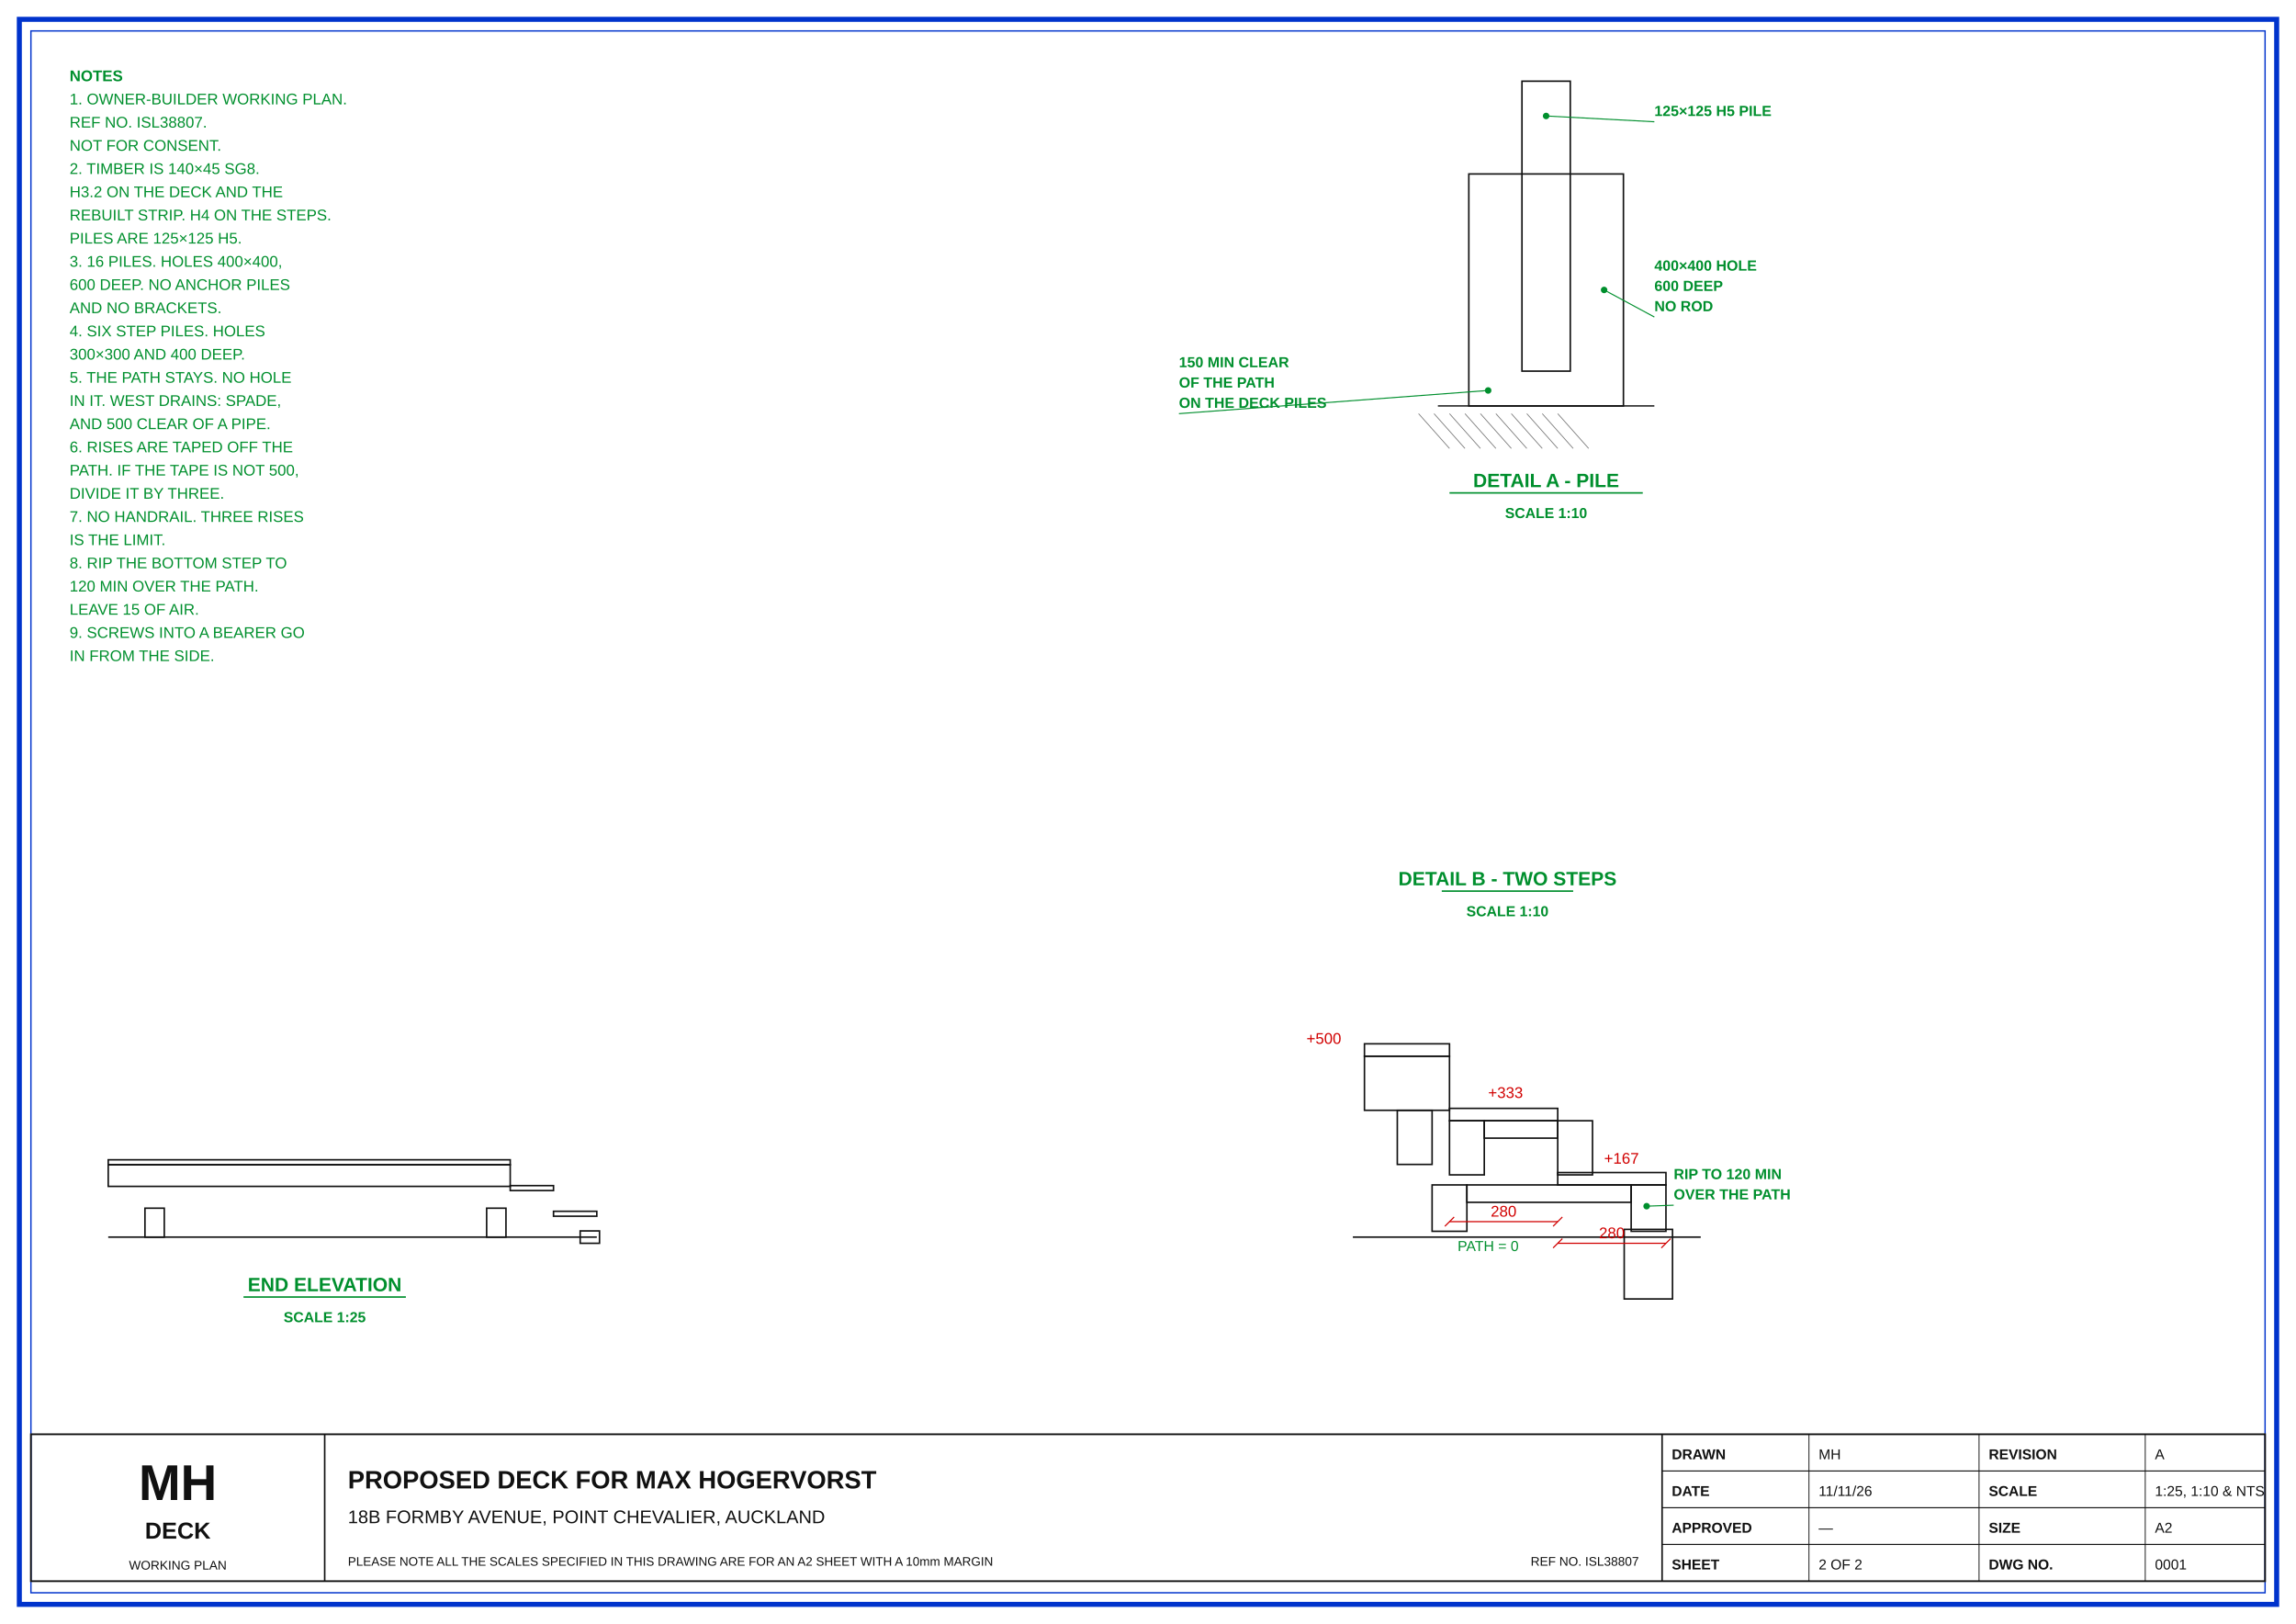
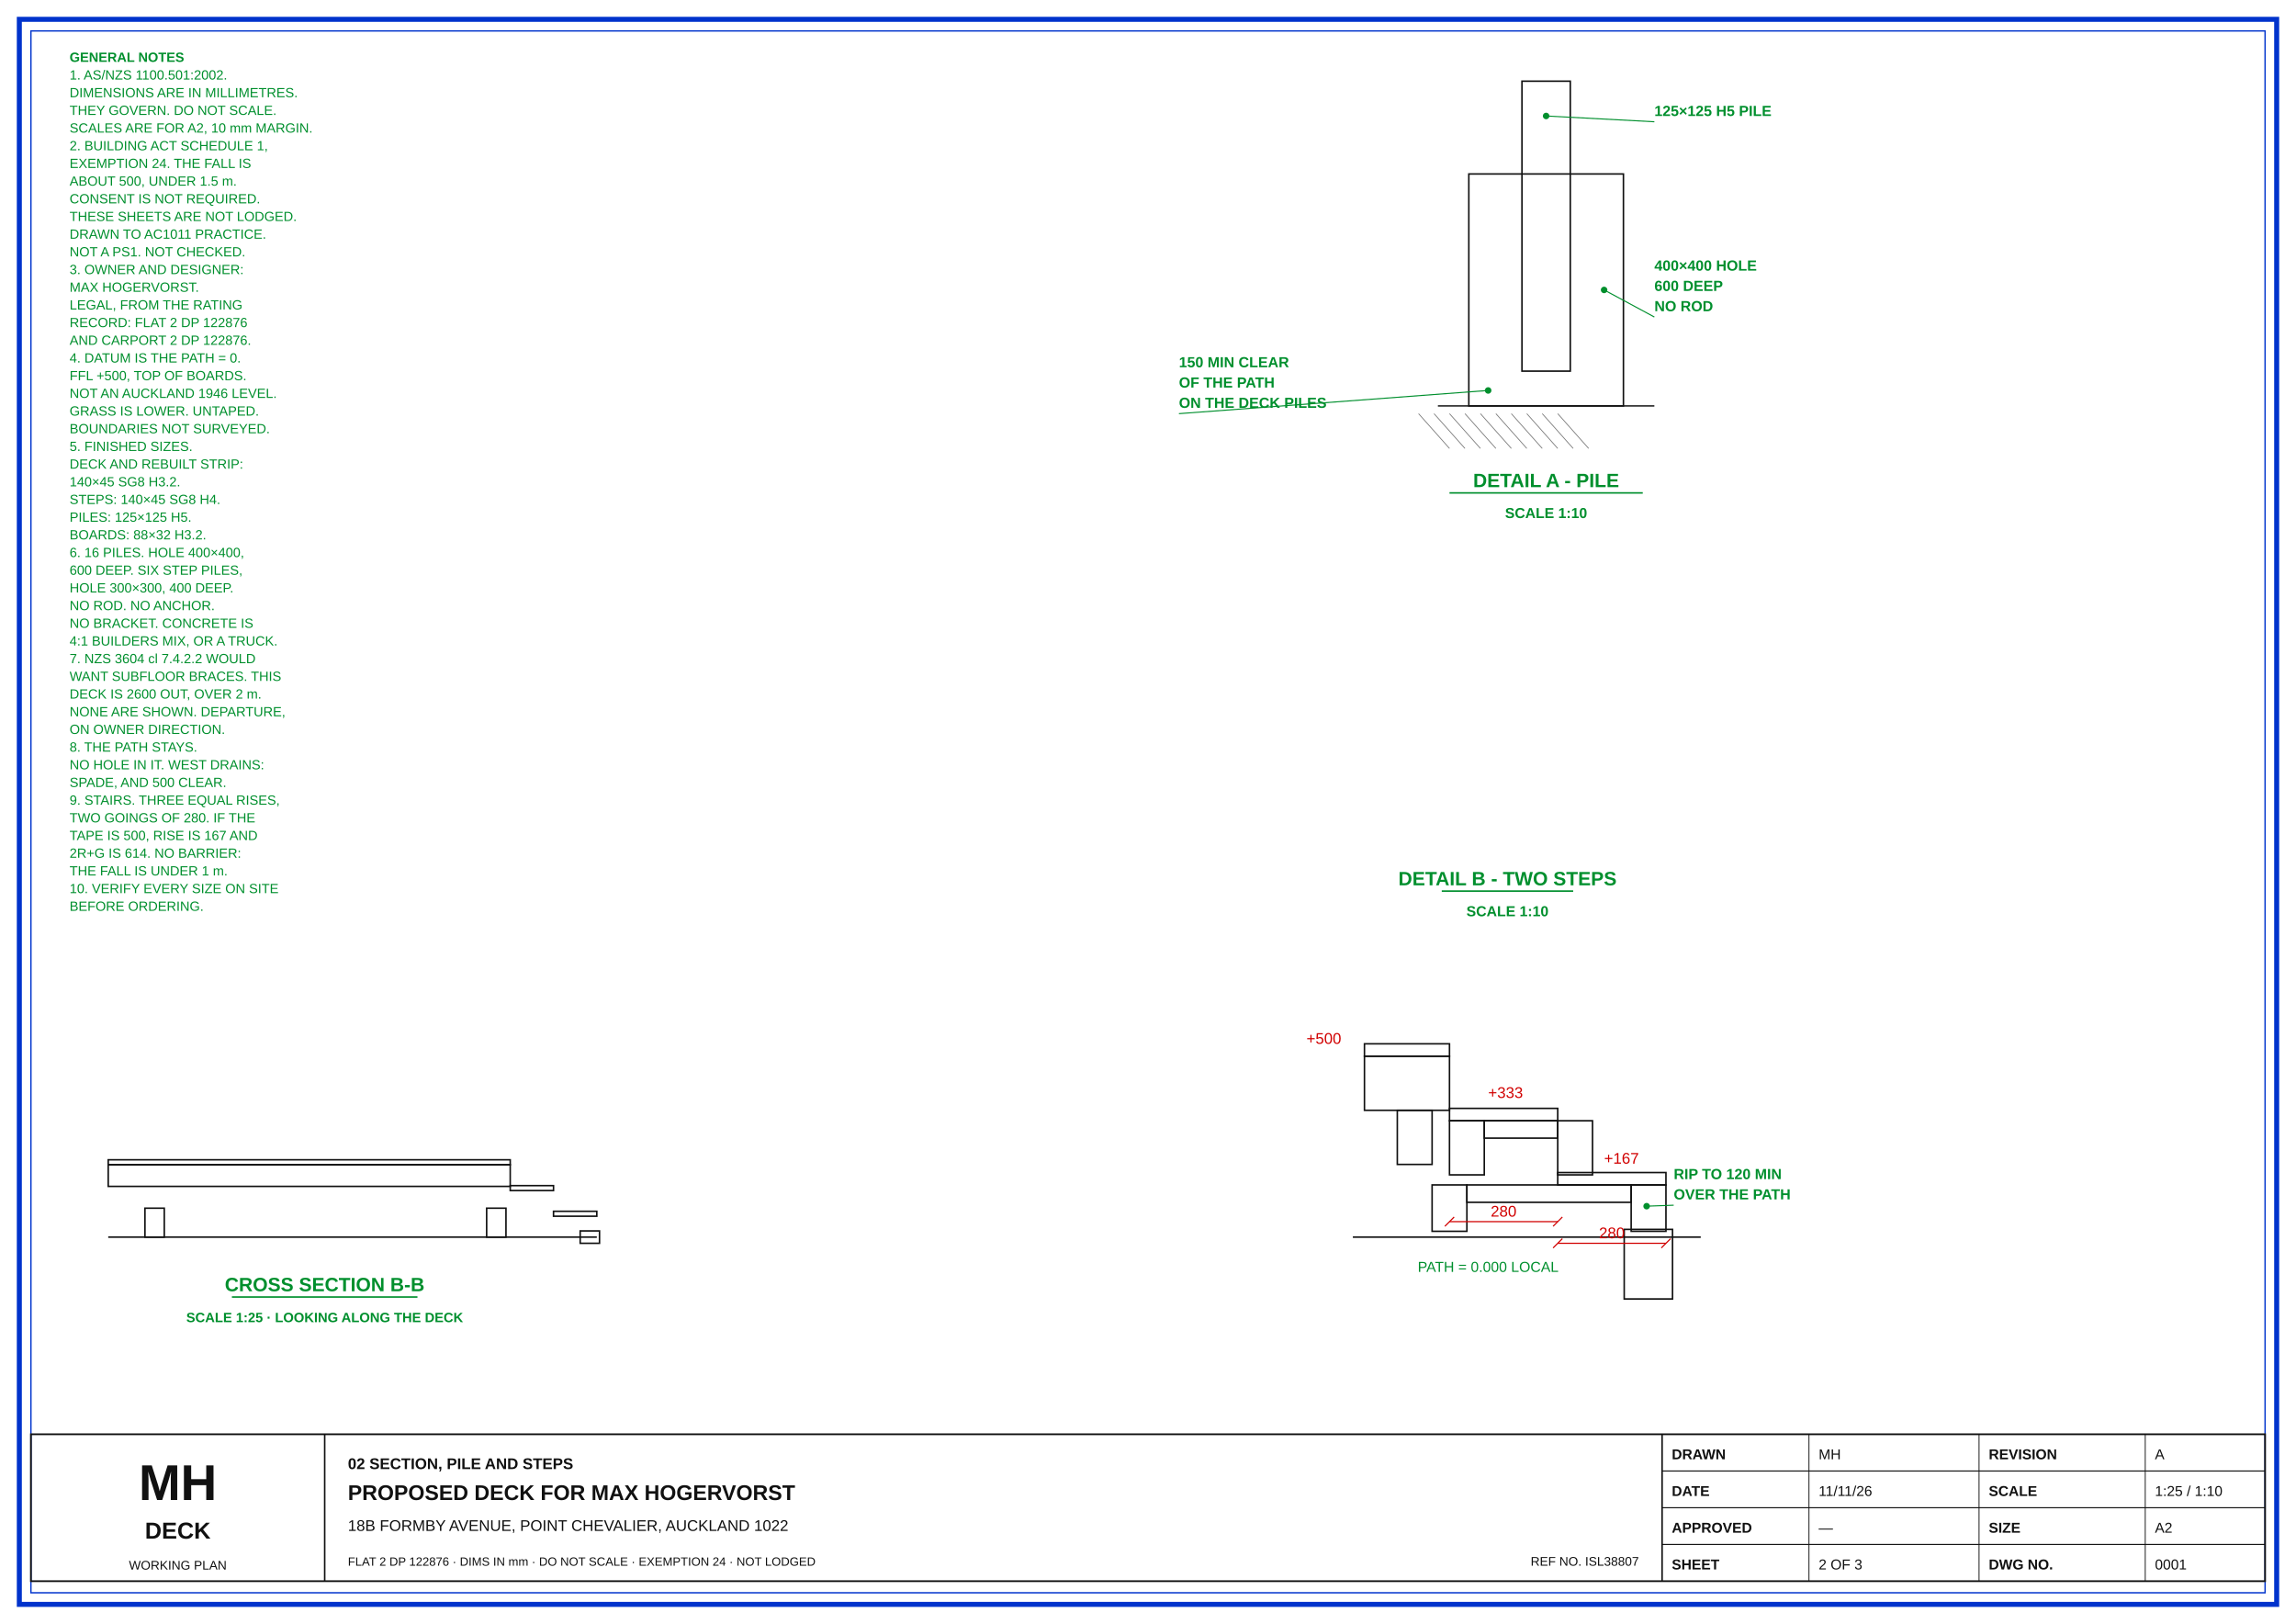
- <svg xmlns="http://www.w3.org/2000/svg" viewBox="0 0 1188 840" role="img" aria-label="Sheet 2. Notes, end elevation, pile hole and the two steps. Ref ISL38807. Owner-builder working plan.">
+ <svg xmlns="http://www.w3.org/2000/svg" viewBox="0 0 1188 840" role="img" aria-label="Sheet 2. Notes, cross section, pile hole and the two steps. Ref ISL38807. Consent exempt, not lodged.">
  <style>text{font-family:Arial,Helvetica,sans-serif}</style>
  <rect x="10.00" y="10.00" width="1168.00" height="820.00" fill="none" stroke="#0033cc" stroke-width="2.6" />
  <rect x="16.00" y="16.00" width="1156.00" height="808.00" fill="none" stroke="#0033cc" stroke-width="0.7" />
  <rect x="16.00" y="742.00" width="1156.00" height="76.00" fill="none" stroke="#111111" stroke-width="0.9" />
  <line x1="168.00" y1="742.00" x2="168.00" y2="818.00" stroke="#111111" stroke-width="0.8" fill="none" />
  <line x1="860.00" y1="742.00" x2="860.00" y2="818.00" stroke="#111111" stroke-width="0.8" fill="none" />
  <text x="92.00" y="776.00" font-size="26" font-weight="700" text-anchor="middle" fill="#111111">MH</text>
  <text x="92.00" y="796.00" font-size="12" font-weight="700" text-anchor="middle" fill="#111111">DECK</text>
  <text x="92.00" y="812.00" font-size="6.5" font-weight="500" text-anchor="middle" fill="#111111">WORKING PLAN</text>
-   <text x="180.00" y="770.00" font-size="13" font-weight="700" text-anchor="start" fill="#111111">PROPOSED DECK FOR MAX HOGERVORST</text>
-   <text x="180.00" y="788.00" font-size="9.5" font-weight="500" text-anchor="start" fill="#111111">18B FORMBY AVENUE, POINT CHEVALIER, AUCKLAND</text>
-   <text x="180.00" y="810.00" font-size="6.4" font-weight="400" text-anchor="start" fill="#111111">PLEASE NOTE ALL THE SCALES SPECIFIED IN THIS DRAWING ARE FOR AN A2 SHEET WITH A 10mm MARGIN</text>
+   <text x="180.00" y="760.00" font-size="8" font-weight="700" text-anchor="start" fill="#111111">02  SECTION, PILE AND STEPS</text>
+   <text x="180.00" y="776.00" font-size="11" font-weight="700" text-anchor="start" fill="#111111">PROPOSED DECK FOR MAX HOGERVORST</text>
+   <text x="180.00" y="792.00" font-size="8" font-weight="500" text-anchor="start" fill="#111111">18B FORMBY AVENUE, POINT CHEVALIER, AUCKLAND 1022</text>
+   <text x="180.00" y="810.00" font-size="6.2" font-weight="400" text-anchor="start" fill="#111111">FLAT 2 DP 122876 · DIMS IN mm · DO NOT SCALE · EXEMPTION 24 · NOT LODGED</text>
  <line x1="936.00" y1="742.00" x2="936.00" y2="761.00" stroke="#111111" stroke-width="0.45" fill="none" />
  <line x1="1024.00" y1="742.00" x2="1024.00" y2="761.00" stroke="#111111" stroke-width="0.45" fill="none" />
  <line x1="1110.00" y1="742.00" x2="1110.00" y2="761.00" stroke="#111111" stroke-width="0.45" fill="none" />
  <text x="865.00" y="754.92" font-size="7.4" font-weight="650" text-anchor="start" fill="#111111">DRAWN</text>
  <text x="941.00" y="754.92" font-size="7.4" font-weight="500" text-anchor="start" fill="#111111">MH</text>
  <text x="1029.00" y="754.92" font-size="7.4" font-weight="650" text-anchor="start" fill="#111111">REVISION</text>
  <text x="1115.00" y="754.92" font-size="7.4" font-weight="500" text-anchor="start" fill="#111111">A</text>
  <line x1="860.00" y1="761.00" x2="1172.00" y2="761.00" stroke="#111111" stroke-width="0.55" fill="none" />
  <line x1="936.00" y1="761.00" x2="936.00" y2="780.00" stroke="#111111" stroke-width="0.45" fill="none" />
  <line x1="1024.00" y1="761.00" x2="1024.00" y2="780.00" stroke="#111111" stroke-width="0.45" fill="none" />
  <line x1="1110.00" y1="761.00" x2="1110.00" y2="780.00" stroke="#111111" stroke-width="0.45" fill="none" />
  <text x="865.00" y="773.92" font-size="7.4" font-weight="650" text-anchor="start" fill="#111111">DATE</text>
  <text x="941.00" y="773.92" font-size="7.4" font-weight="500" text-anchor="start" fill="#111111">11/11/26</text>
  <text x="1029.00" y="773.92" font-size="7.4" font-weight="650" text-anchor="start" fill="#111111">SCALE</text>
-   <text x="1115.00" y="773.92" font-size="7.4" font-weight="500" text-anchor="start" fill="#111111">1:25, 1:10 &amp; NTS</text>
+   <text x="1115.00" y="773.92" font-size="7.4" font-weight="500" text-anchor="start" fill="#111111">1:25 / 1:10</text>
  <line x1="860.00" y1="780.00" x2="1172.00" y2="780.00" stroke="#111111" stroke-width="0.55" fill="none" />
  <line x1="936.00" y1="780.00" x2="936.00" y2="799.00" stroke="#111111" stroke-width="0.45" fill="none" />
  <line x1="1024.00" y1="780.00" x2="1024.00" y2="799.00" stroke="#111111" stroke-width="0.45" fill="none" />
  <line x1="1110.00" y1="780.00" x2="1110.00" y2="799.00" stroke="#111111" stroke-width="0.45" fill="none" />
  <text x="865.00" y="792.92" font-size="7.4" font-weight="650" text-anchor="start" fill="#111111">APPROVED</text>
  <text x="941.00" y="792.92" font-size="7.4" font-weight="500" text-anchor="start" fill="#111111">—</text>
  <text x="1029.00" y="792.92" font-size="7.4" font-weight="650" text-anchor="start" fill="#111111">SIZE</text>
  <text x="1115.00" y="792.92" font-size="7.4" font-weight="500" text-anchor="start" fill="#111111">A2</text>
  <line x1="860.00" y1="799.00" x2="1172.00" y2="799.00" stroke="#111111" stroke-width="0.55" fill="none" />
  <line x1="936.00" y1="799.00" x2="936.00" y2="818.00" stroke="#111111" stroke-width="0.45" fill="none" />
  <line x1="1024.00" y1="799.00" x2="1024.00" y2="818.00" stroke="#111111" stroke-width="0.45" fill="none" />
  <line x1="1110.00" y1="799.00" x2="1110.00" y2="818.00" stroke="#111111" stroke-width="0.45" fill="none" />
  <text x="865.00" y="811.92" font-size="7.4" font-weight="650" text-anchor="start" fill="#111111">SHEET</text>
-   <text x="941.00" y="811.92" font-size="7.4" font-weight="500" text-anchor="start" fill="#111111">2 OF 2</text>
+   <text x="941.00" y="811.92" font-size="7.4" font-weight="500" text-anchor="start" fill="#111111">2 OF 3</text>
  <text x="1029.00" y="811.92" font-size="7.4" font-weight="650" text-anchor="start" fill="#111111">DWG NO.</text>
  <text x="1115.00" y="811.92" font-size="7.4" font-weight="500" text-anchor="start" fill="#111111">0001</text>
  <text x="848.00" y="810.00" font-size="6.5" font-weight="500" text-anchor="end" fill="#111111">REF NO. ISL38807</text>
-   <text x="36.00" y="42.00" font-size="8" font-weight="700" text-anchor="start" fill="#008f2d">NOTES</text>
-   <text x="36.00" y="54.00" font-size="8" font-weight="500" text-anchor="start" fill="#008f2d">1. OWNER-BUILDER WORKING PLAN.</text>
-   <text x="36.00" y="66.00" font-size="8" font-weight="500" text-anchor="start" fill="#008f2d">REF NO. ISL38807.</text>
-   <text x="36.00" y="78.00" font-size="8" font-weight="500" text-anchor="start" fill="#008f2d">NOT FOR CONSENT.</text>
-   <text x="36.00" y="90.00" font-size="8" font-weight="500" text-anchor="start" fill="#008f2d">2. TIMBER IS 140×45 SG8.</text>
-   <text x="36.00" y="102.00" font-size="8" font-weight="500" text-anchor="start" fill="#008f2d">H3.2 ON THE DECK AND THE</text>
-   <text x="36.00" y="114.00" font-size="8" font-weight="500" text-anchor="start" fill="#008f2d">REBUILT STRIP. H4 ON THE STEPS.</text>
-   <text x="36.00" y="126.00" font-size="8" font-weight="500" text-anchor="start" fill="#008f2d">PILES ARE 125×125 H5.</text>
-   <text x="36.00" y="138.00" font-size="8" font-weight="500" text-anchor="start" fill="#008f2d">3. 16 PILES. HOLES 400×400,</text>
-   <text x="36.00" y="150.00" font-size="8" font-weight="500" text-anchor="start" fill="#008f2d">600 DEEP. NO ANCHOR PILES</text>
-   <text x="36.00" y="162.00" font-size="8" font-weight="500" text-anchor="start" fill="#008f2d">AND NO BRACKETS.</text>
-   <text x="36.00" y="174.00" font-size="8" font-weight="500" text-anchor="start" fill="#008f2d">4. SIX STEP PILES. HOLES</text>
-   <text x="36.00" y="186.00" font-size="8" font-weight="500" text-anchor="start" fill="#008f2d">300×300 AND 400 DEEP.</text>
-   <text x="36.00" y="198.00" font-size="8" font-weight="500" text-anchor="start" fill="#008f2d">5. THE PATH STAYS. NO HOLE</text>
-   <text x="36.00" y="210.00" font-size="8" font-weight="500" text-anchor="start" fill="#008f2d">IN IT. WEST DRAINS: SPADE,</text>
-   <text x="36.00" y="222.00" font-size="8" font-weight="500" text-anchor="start" fill="#008f2d">AND 500 CLEAR OF A PIPE.</text>
-   <text x="36.00" y="234.00" font-size="8" font-weight="500" text-anchor="start" fill="#008f2d">6. RISES ARE TAPED OFF THE</text>
-   <text x="36.00" y="246.00" font-size="8" font-weight="500" text-anchor="start" fill="#008f2d">PATH. IF THE TAPE IS NOT 500,</text>
-   <text x="36.00" y="258.00" font-size="8" font-weight="500" text-anchor="start" fill="#008f2d">DIVIDE IT BY THREE.</text>
-   <text x="36.00" y="270.00" font-size="8" font-weight="500" text-anchor="start" fill="#008f2d">7. NO HANDRAIL. THREE RISES</text>
-   <text x="36.00" y="282.00" font-size="8" font-weight="500" text-anchor="start" fill="#008f2d">IS THE LIMIT.</text>
-   <text x="36.00" y="294.00" font-size="8" font-weight="500" text-anchor="start" fill="#008f2d">8. RIP THE BOTTOM STEP TO</text>
-   <text x="36.00" y="306.00" font-size="8" font-weight="500" text-anchor="start" fill="#008f2d">120 MIN OVER THE PATH.</text>
-   <text x="36.00" y="318.00" font-size="8" font-weight="500" text-anchor="start" fill="#008f2d">LEAVE 15 OF AIR.</text>
-   <text x="36.00" y="330.00" font-size="8" font-weight="500" text-anchor="start" fill="#008f2d">9. SCREWS INTO A BEARER GO</text>
-   <text x="36.00" y="342.00" font-size="8" font-weight="500" text-anchor="start" fill="#008f2d">IN FROM THE SIDE.</text>
+   <text x="36.00" y="32.00" font-size="6.9" font-weight="700" text-anchor="start" fill="#008f2d">GENERAL NOTES</text>
+   <text x="36.00" y="41.15" font-size="6.9" font-weight="500" text-anchor="start" fill="#008f2d">1. AS/NZS 1100.501:2002.</text>
+   <text x="36.00" y="50.30" font-size="6.9" font-weight="500" text-anchor="start" fill="#008f2d">DIMENSIONS ARE IN MILLIMETRES.</text>
+   <text x="36.00" y="59.45" font-size="6.9" font-weight="500" text-anchor="start" fill="#008f2d">THEY GOVERN. DO NOT SCALE.</text>
+   <text x="36.00" y="68.60" font-size="6.9" font-weight="500" text-anchor="start" fill="#008f2d">SCALES ARE FOR A2, 10 mm MARGIN.</text>
+   <text x="36.00" y="77.75" font-size="6.9" font-weight="500" text-anchor="start" fill="#008f2d">2. BUILDING ACT SCHEDULE 1,</text>
+   <text x="36.00" y="86.90" font-size="6.9" font-weight="500" text-anchor="start" fill="#008f2d">EXEMPTION 24. THE FALL IS</text>
+   <text x="36.00" y="96.05" font-size="6.9" font-weight="500" text-anchor="start" fill="#008f2d">ABOUT 500, UNDER 1.5 m.</text>
+   <text x="36.00" y="105.20" font-size="6.9" font-weight="500" text-anchor="start" fill="#008f2d">CONSENT IS NOT REQUIRED.</text>
+   <text x="36.00" y="114.35" font-size="6.9" font-weight="500" text-anchor="start" fill="#008f2d">THESE SHEETS ARE NOT LODGED.</text>
+   <text x="36.00" y="123.50" font-size="6.9" font-weight="500" text-anchor="start" fill="#008f2d">DRAWN TO AC1011 PRACTICE.</text>
+   <text x="36.00" y="132.65" font-size="6.9" font-weight="500" text-anchor="start" fill="#008f2d">NOT A PS1. NOT CHECKED.</text>
+   <text x="36.00" y="141.80" font-size="6.9" font-weight="500" text-anchor="start" fill="#008f2d">3. OWNER AND DESIGNER:</text>
+   <text x="36.00" y="150.95" font-size="6.9" font-weight="500" text-anchor="start" fill="#008f2d">MAX HOGERVORST.</text>
+   <text x="36.00" y="160.10" font-size="6.9" font-weight="500" text-anchor="start" fill="#008f2d">LEGAL, FROM THE RATING</text>
+   <text x="36.00" y="169.25" font-size="6.9" font-weight="500" text-anchor="start" fill="#008f2d">RECORD: FLAT 2 DP 122876</text>
+   <text x="36.00" y="178.40" font-size="6.9" font-weight="500" text-anchor="start" fill="#008f2d">AND CARPORT 2 DP 122876.</text>
+   <text x="36.00" y="187.55" font-size="6.9" font-weight="500" text-anchor="start" fill="#008f2d">4. DATUM IS THE PATH = 0.</text>
+   <text x="36.00" y="196.70" font-size="6.9" font-weight="500" text-anchor="start" fill="#008f2d">FFL +500, TOP OF BOARDS.</text>
+   <text x="36.00" y="205.85" font-size="6.9" font-weight="500" text-anchor="start" fill="#008f2d">NOT AN AUCKLAND 1946 LEVEL.</text>
+   <text x="36.00" y="215.00" font-size="6.9" font-weight="500" text-anchor="start" fill="#008f2d">GRASS IS LOWER. UNTAPED.</text>
+   <text x="36.00" y="224.15" font-size="6.9" font-weight="500" text-anchor="start" fill="#008f2d">BOUNDARIES NOT SURVEYED.</text>
+   <text x="36.00" y="233.30" font-size="6.9" font-weight="500" text-anchor="start" fill="#008f2d">5. FINISHED SIZES.</text>
+   <text x="36.00" y="242.45" font-size="6.9" font-weight="500" text-anchor="start" fill="#008f2d">DECK AND REBUILT STRIP:</text>
+   <text x="36.00" y="251.60" font-size="6.9" font-weight="500" text-anchor="start" fill="#008f2d">140×45 SG8 H3.2.</text>
+   <text x="36.00" y="260.75" font-size="6.9" font-weight="500" text-anchor="start" fill="#008f2d">STEPS: 140×45 SG8 H4.</text>
+   <text x="36.00" y="269.90" font-size="6.9" font-weight="500" text-anchor="start" fill="#008f2d">PILES: 125×125 H5.</text>
+   <text x="36.00" y="279.05" font-size="6.9" font-weight="500" text-anchor="start" fill="#008f2d">BOARDS: 88×32 H3.2.</text>
+   <text x="36.00" y="288.20" font-size="6.9" font-weight="500" text-anchor="start" fill="#008f2d">6. 16 PILES. HOLE 400×400,</text>
+   <text x="36.00" y="297.35" font-size="6.9" font-weight="500" text-anchor="start" fill="#008f2d">600 DEEP. SIX STEP PILES,</text>
+   <text x="36.00" y="306.50" font-size="6.9" font-weight="500" text-anchor="start" fill="#008f2d">HOLE 300×300, 400 DEEP.</text>
+   <text x="36.00" y="315.65" font-size="6.9" font-weight="500" text-anchor="start" fill="#008f2d">NO ROD. NO ANCHOR.</text>
+   <text x="36.00" y="324.80" font-size="6.9" font-weight="500" text-anchor="start" fill="#008f2d">NO BRACKET. CONCRETE IS</text>
+   <text x="36.00" y="333.95" font-size="6.9" font-weight="500" text-anchor="start" fill="#008f2d">4:1 BUILDERS MIX, OR A TRUCK.</text>
+   <text x="36.00" y="343.10" font-size="6.9" font-weight="500" text-anchor="start" fill="#008f2d">7. NZS 3604 cl 7.4.2.2 WOULD</text>
+   <text x="36.00" y="352.25" font-size="6.9" font-weight="500" text-anchor="start" fill="#008f2d">WANT SUBFLOOR BRACES. THIS</text>
+   <text x="36.00" y="361.40" font-size="6.9" font-weight="500" text-anchor="start" fill="#008f2d">DECK IS 2600 OUT, OVER 2 m.</text>
+   <text x="36.00" y="370.55" font-size="6.9" font-weight="500" text-anchor="start" fill="#008f2d">NONE ARE SHOWN. DEPARTURE,</text>
+   <text x="36.00" y="379.70" font-size="6.9" font-weight="500" text-anchor="start" fill="#008f2d">ON OWNER DIRECTION.</text>
+   <text x="36.00" y="388.85" font-size="6.9" font-weight="500" text-anchor="start" fill="#008f2d">8. THE PATH STAYS.</text>
+   <text x="36.00" y="398.00" font-size="6.9" font-weight="500" text-anchor="start" fill="#008f2d">NO HOLE IN IT. WEST DRAINS:</text>
+   <text x="36.00" y="407.15" font-size="6.9" font-weight="500" text-anchor="start" fill="#008f2d">SPADE, AND 500 CLEAR.</text>
+   <text x="36.00" y="416.30" font-size="6.9" font-weight="500" text-anchor="start" fill="#008f2d">9. STAIRS. THREE EQUAL RISES,</text>
+   <text x="36.00" y="425.45" font-size="6.9" font-weight="500" text-anchor="start" fill="#008f2d">TWO GOINGS OF 280. IF THE</text>
+   <text x="36.00" y="434.60" font-size="6.9" font-weight="500" text-anchor="start" fill="#008f2d">TAPE IS 500, RISE IS 167 AND</text>
+   <text x="36.00" y="443.75" font-size="6.9" font-weight="500" text-anchor="start" fill="#008f2d">2R+G IS 614. NO BARRIER:</text>
+   <text x="36.00" y="452.90" font-size="6.9" font-weight="500" text-anchor="start" fill="#008f2d">THE FALL IS UNDER 1 m.</text>
+   <text x="36.00" y="462.05" font-size="6.9" font-weight="500" text-anchor="start" fill="#008f2d">10. VERIFY EVERY SIZE ON SITE</text>
+   <text x="36.00" y="471.20" font-size="6.9" font-weight="500" text-anchor="start" fill="#008f2d">BEFORE ORDERING.</text>
  <line x1="56.00" y1="640.00" x2="308.80" y2="640.00" stroke="#111111" stroke-width="0.8" fill="none" />
  <rect x="75.00" y="625.04" width="10.00" height="14.96" fill="none" stroke="#111111" stroke-width="0.8" />
  <rect x="251.80" y="625.04" width="10.00" height="14.96" fill="none" stroke="#111111" stroke-width="0.8" />
  <rect x="300.20" y="636.80" width="10.00" height="6.40" fill="none" stroke="#111111" stroke-width="0.8" />
  <rect x="56.00" y="602.56" width="208.00" height="11.20" fill="none" stroke="#111111" stroke-width="0.8" />
  <rect x="56.00" y="600.00" width="208.00" height="2.56" fill="none" stroke="#111111" stroke-width="0.8" />
  <rect x="264.00" y="613.36" width="22.40" height="2.56" fill="none" stroke="#111111" stroke-width="0.8" />
  <rect x="286.40" y="626.64" width="22.40" height="2.56" fill="none" stroke="#111111" stroke-width="0.8" />
-   <text x="168.00" y="668.00" font-size="10" font-weight="700" text-anchor="middle" fill="#008f2d">END ELEVATION</text>
-   <line x1="126.00" y1="671.00" x2="210.00" y2="671.00" stroke="#008f2d" stroke-width="0.8" fill="none" />
-   <text x="168.00" y="684.00" font-size="7.5" font-weight="600" text-anchor="middle" fill="#008f2d">SCALE 1:25</text>
+   <text x="168.00" y="668.00" font-size="10" font-weight="700" text-anchor="middle" fill="#008f2d">CROSS SECTION B-B</text>
+   <line x1="120.00" y1="671.00" x2="216.00" y2="671.00" stroke="#008f2d" stroke-width="0.8" fill="none" />
+   <text x="168.00" y="684.00" font-size="7" font-weight="600" text-anchor="middle" fill="#008f2d">SCALE 1:25  ·  LOOKING ALONG THE DECK</text>
  <rect x="760.00" y="90.00" width="80.00" height="120.00" fill="none" stroke="#111111" stroke-width="0.8" />
  <rect x="787.50" y="42.00" width="25.00" height="150.00" fill="none" stroke="#111111" stroke-width="0.8" />
  <line x1="744.00" y1="210.00" x2="856.00" y2="210.00" stroke="#111111" stroke-width="0.7" fill="none" />
  <line x1="734.00" y1="214.00" x2="750.00" y2="232.00" stroke="#777" stroke-width="0.4" fill="none" />
  <line x1="742.00" y1="214.00" x2="758.00" y2="232.00" stroke="#777" stroke-width="0.4" fill="none" />
  <line x1="750.00" y1="214.00" x2="766.00" y2="232.00" stroke="#777" stroke-width="0.4" fill="none" />
  <line x1="758.00" y1="214.00" x2="774.00" y2="232.00" stroke="#777" stroke-width="0.4" fill="none" />
  <line x1="766.00" y1="214.00" x2="782.00" y2="232.00" stroke="#777" stroke-width="0.4" fill="none" />
  <line x1="774.00" y1="214.00" x2="790.00" y2="232.00" stroke="#777" stroke-width="0.4" fill="none" />
  <line x1="782.00" y1="214.00" x2="798.00" y2="232.00" stroke="#777" stroke-width="0.4" fill="none" />
  <line x1="790.00" y1="214.00" x2="806.00" y2="232.00" stroke="#777" stroke-width="0.4" fill="none" />
  <line x1="798.00" y1="214.00" x2="814.00" y2="232.00" stroke="#777" stroke-width="0.4" fill="none" />
  <line x1="806.00" y1="214.00" x2="822.00" y2="232.00" stroke="#777" stroke-width="0.4" fill="none" />
  <text x="856.00" y="60.00" font-size="7.6" font-weight="600" text-anchor="start" fill="#008f2d">125×125 H5 PILE</text>
  <line x1="856.00" y1="63.00" x2="800.00" y2="60.00" stroke="#008f2d" stroke-width="0.55" fill="none" />
  <circle cx="800.00" cy="60.00" r="1.7" fill="#008f2d" />
  <text x="856.00" y="140.00" font-size="7.6" font-weight="600" text-anchor="start" fill="#008f2d">400×400 HOLE</text>
  <text x="856.00" y="150.50" font-size="7.6" font-weight="600" text-anchor="start" fill="#008f2d">600 DEEP</text>
  <text x="856.00" y="161.00" font-size="7.6" font-weight="600" text-anchor="start" fill="#008f2d">NO ROD</text>
  <line x1="856.00" y1="164.00" x2="830.00" y2="150.00" stroke="#008f2d" stroke-width="0.55" fill="none" />
  <circle cx="830.00" cy="150.00" r="1.7" fill="#008f2d" />
  <text x="610.00" y="190.00" font-size="7.6" font-weight="600" text-anchor="start" fill="#008f2d">150 MIN CLEAR</text>
  <text x="610.00" y="200.50" font-size="7.6" font-weight="600" text-anchor="start" fill="#008f2d">OF THE PATH</text>
  <text x="610.00" y="211.00" font-size="7.6" font-weight="600" text-anchor="start" fill="#008f2d">ON THE DECK PILES</text>
  <line x1="610.00" y1="214.00" x2="770.00" y2="202.00" stroke="#008f2d" stroke-width="0.55" fill="none" />
  <circle cx="770.00" cy="202.00" r="1.7" fill="#008f2d" />
  <text x="800.00" y="252.00" font-size="10" font-weight="700" text-anchor="middle" fill="#008f2d">DETAIL A - PILE</text>
  <line x1="750.00" y1="255.00" x2="850.00" y2="255.00" stroke="#008f2d" stroke-width="0.8" fill="none" />
  <text x="800.00" y="268.00" font-size="7.5" font-weight="600" text-anchor="middle" fill="#008f2d">SCALE 1:10</text>
  <line x1="700.00" y1="640.00" x2="880.00" y2="640.00" stroke="#111111" stroke-width="0.8" fill="none" />
  <rect x="723.00" y="574.40" width="18.00" height="28.00" fill="none" stroke="#111111" stroke-width="0.8" />
  <rect x="706.00" y="546.40" width="44.00" height="28.00" fill="none" stroke="#111111" stroke-width="0.8" />
  <rect x="706.00" y="540.00" width="44.00" height="6.40" fill="none" stroke="#111111" stroke-width="0.8" />
  <rect x="741.00" y="613.00" width="18.00" height="24.00" fill="none" stroke="#111111" stroke-width="0.8" />
  <rect x="759.00" y="613.00" width="85.00" height="9.00" fill="none" stroke="#111111" stroke-width="0.8" />
  <rect x="844.00" y="613.00" width="18.00" height="24.00" fill="none" stroke="#111111" stroke-width="0.8" />
  <rect x="750.00" y="579.80" width="18.00" height="28.00" fill="none" stroke="#111111" stroke-width="0.8" />
  <rect x="768.00" y="579.80" width="38.00" height="9.00" fill="none" stroke="#111111" stroke-width="0.8" />
  <rect x="806.00" y="579.80" width="18.00" height="28.00" fill="none" stroke="#111111" stroke-width="0.8" />
  <rect x="750.00" y="573.40" width="56.00" height="6.40" fill="none" stroke="#111111" stroke-width="0.8" />
  <rect x="806.00" y="606.60" width="56.00" height="6.40" fill="none" stroke="#111111" stroke-width="0.8" />
  <rect x="840.40" y="636.00" width="25.00" height="36.00" fill="none" stroke="#111111" stroke-width="0.8" />
  <line x1="750.00" y1="632.00" x2="806.00" y2="632.00" stroke="#d10000" stroke-width="0.6" fill="none" />
  <line x1="747.60" y1="634.40" x2="752.40" y2="629.60" stroke="#d10000" stroke-width="0.6" fill="none" />
  <line x1="803.60" y1="634.40" x2="808.40" y2="629.60" stroke="#d10000" stroke-width="0.6" fill="none" />
  <text x="778.00" y="629.40" font-size="8" font-weight="500" text-anchor="middle" fill="#d10000">280</text>
  <line x1="806.00" y1="643.20" x2="862.00" y2="643.20" stroke="#d10000" stroke-width="0.6" fill="none" />
  <line x1="803.60" y1="645.60" x2="808.40" y2="640.80" stroke="#d10000" stroke-width="0.6" fill="none" />
  <line x1="859.60" y1="645.60" x2="864.40" y2="640.80" stroke="#d10000" stroke-width="0.6" fill="none" />
  <text x="834.00" y="640.60" font-size="8" font-weight="500" text-anchor="middle" fill="#d10000">280</text>
  <text x="694.00" y="540.00" font-size="8" font-weight="500" text-anchor="end" fill="#d10000">+500</text>
  <text x="770.00" y="568.00" font-size="8" font-weight="500" text-anchor="start" fill="#d10000">+333</text>
  <text x="830.00" y="602.00" font-size="8" font-weight="500" text-anchor="start" fill="#d10000">+167</text>
  <text x="866.00" y="610.00" font-size="7.6" font-weight="600" text-anchor="start" fill="#008f2d">RIP TO 120 MIN</text>
  <text x="866.00" y="620.50" font-size="7.6" font-weight="600" text-anchor="start" fill="#008f2d">OVER THE PATH</text>
  <line x1="866.00" y1="623.50" x2="852.00" y2="624.00" stroke="#008f2d" stroke-width="0.55" fill="none" />
  <circle cx="852.00" cy="624.00" r="1.7" fill="#008f2d" />
  <text x="780.00" y="458.00" font-size="10" font-weight="700" text-anchor="middle" fill="#008f2d">DETAIL B - TWO STEPS</text>
  <line x1="746.00" y1="461.00" x2="814.00" y2="461.00" stroke="#008f2d" stroke-width="0.8" fill="none" />
  <text x="780.00" y="474.00" font-size="7.5" font-weight="600" text-anchor="middle" fill="#008f2d">SCALE 1:10</text>
-   <text x="770.00" y="647.20" font-size="7.5" font-weight="500" text-anchor="middle" fill="#008f2d">PATH = 0</text>
+   <text x="770.00" y="658.00" font-size="7.5" font-weight="500" text-anchor="middle" fill="#008f2d">PATH = 0.000 LOCAL</text>
</svg>
